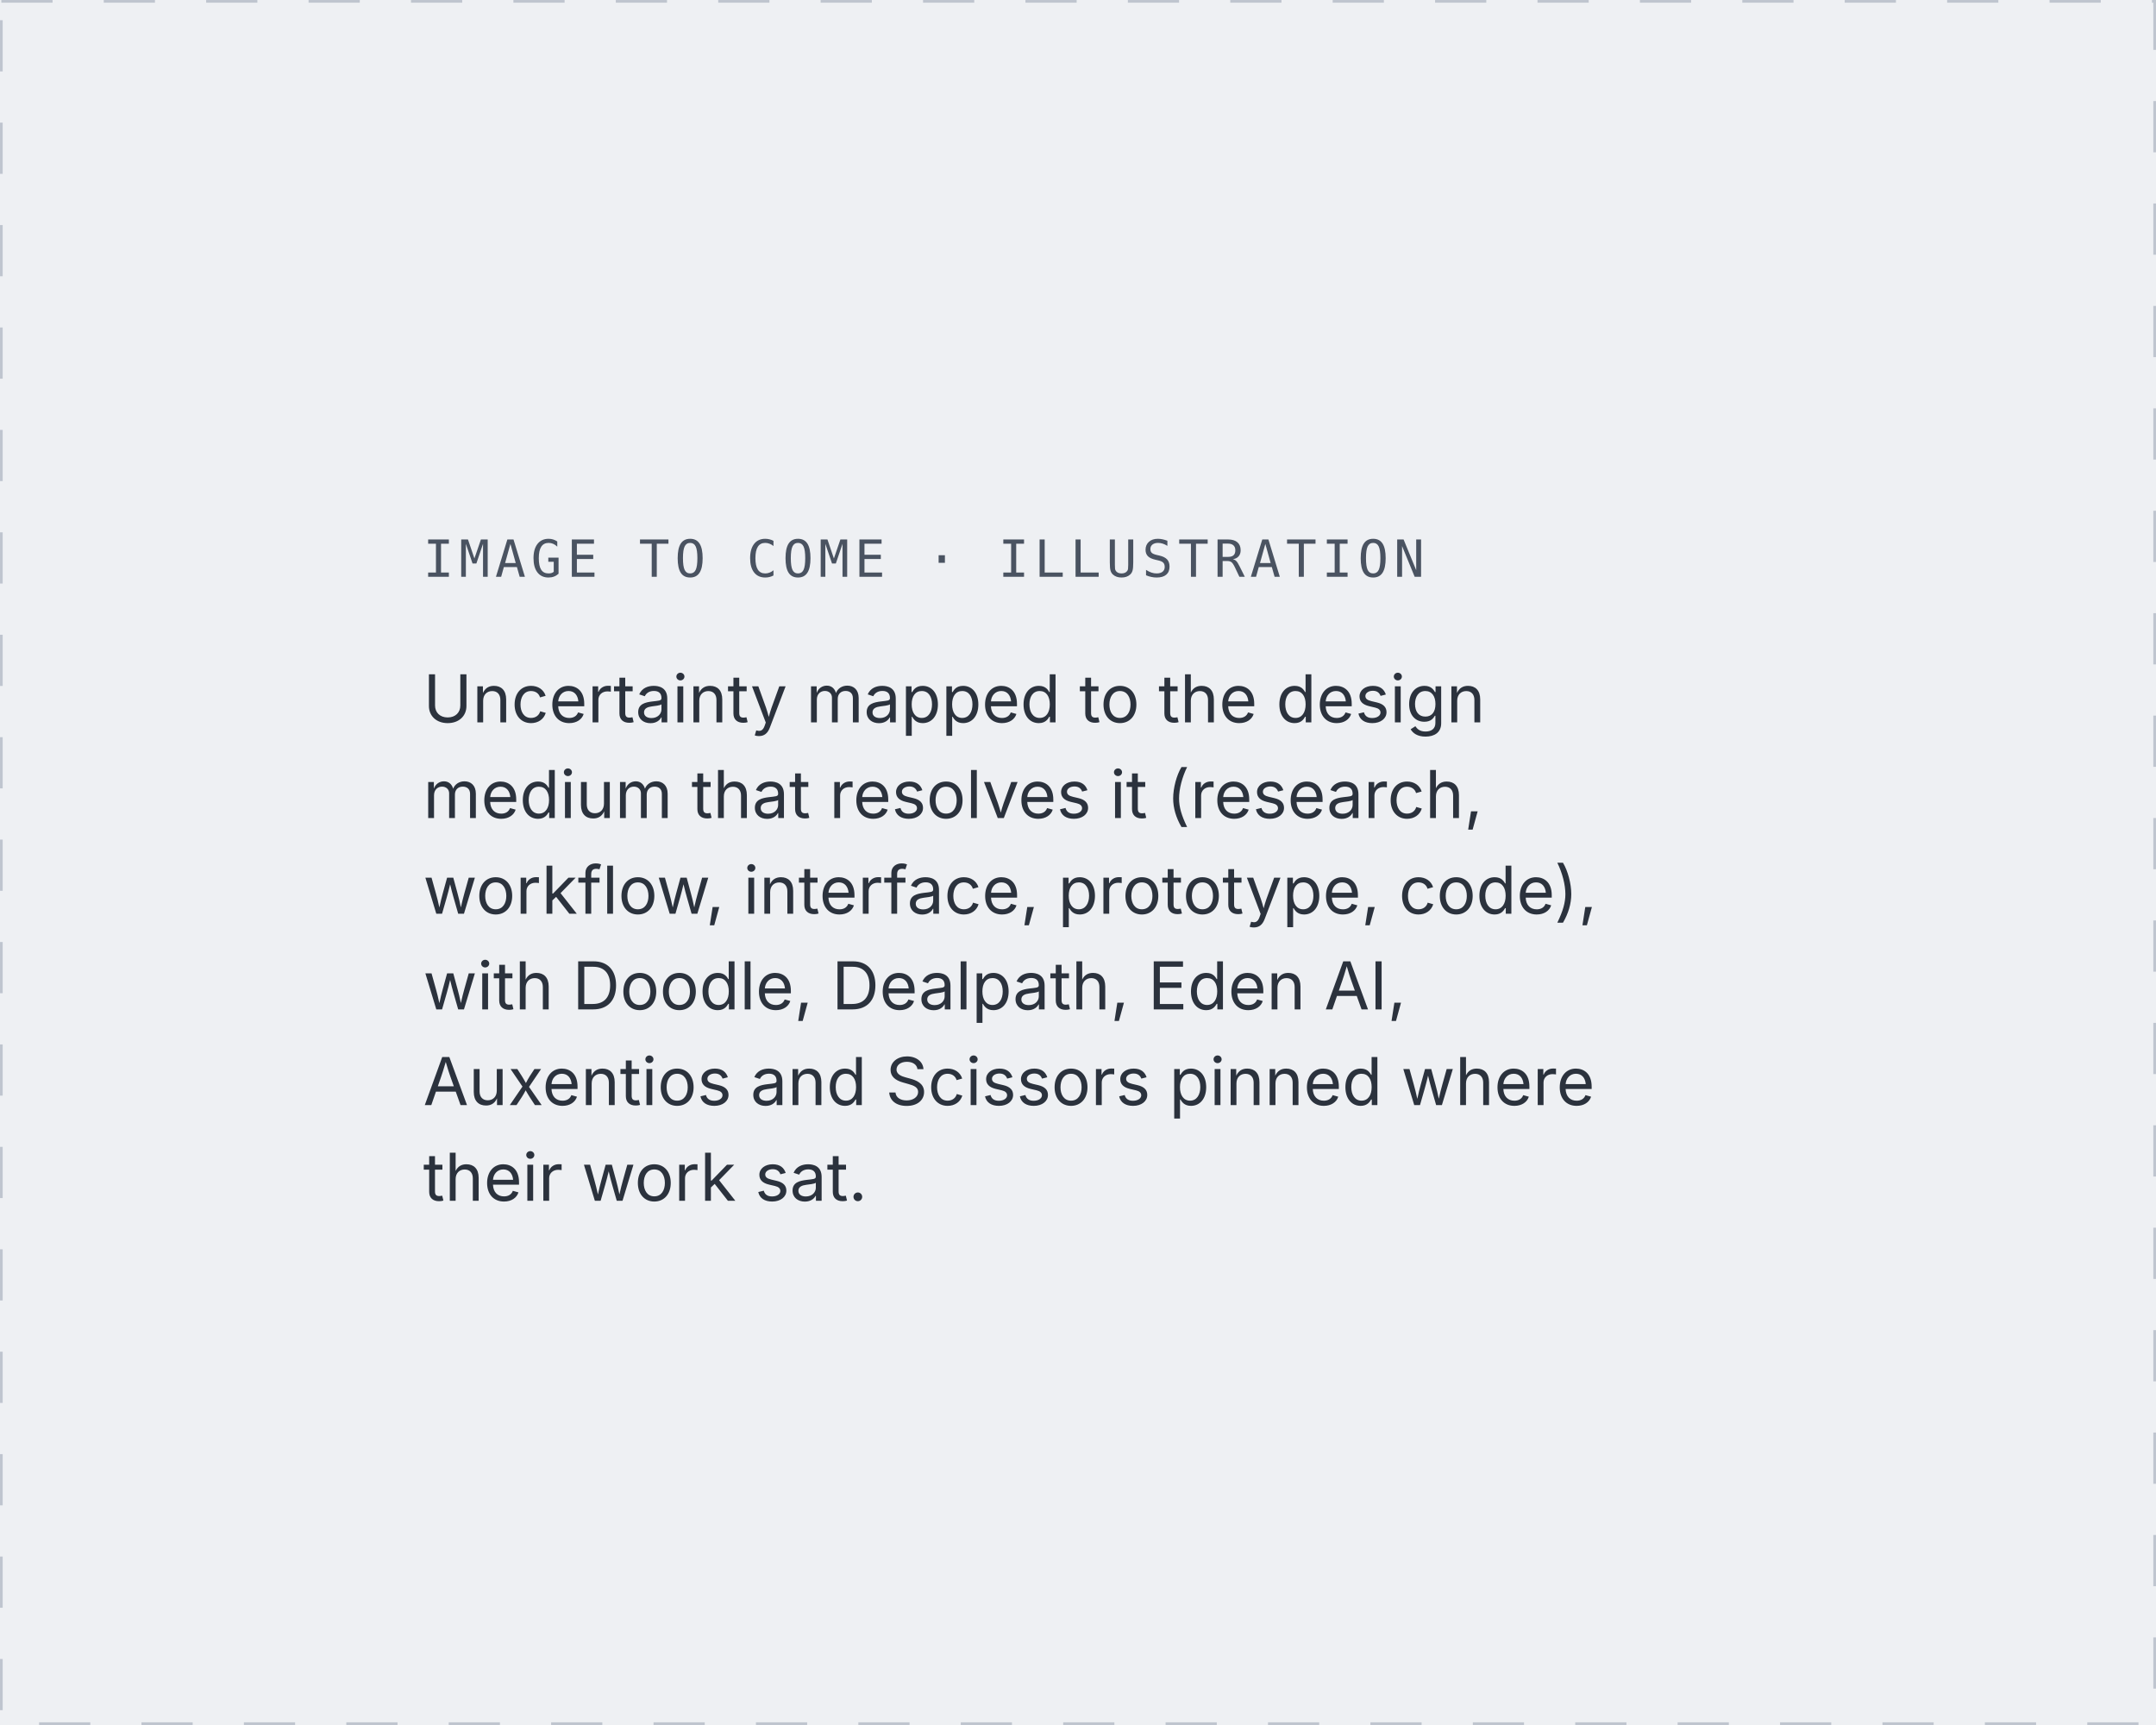
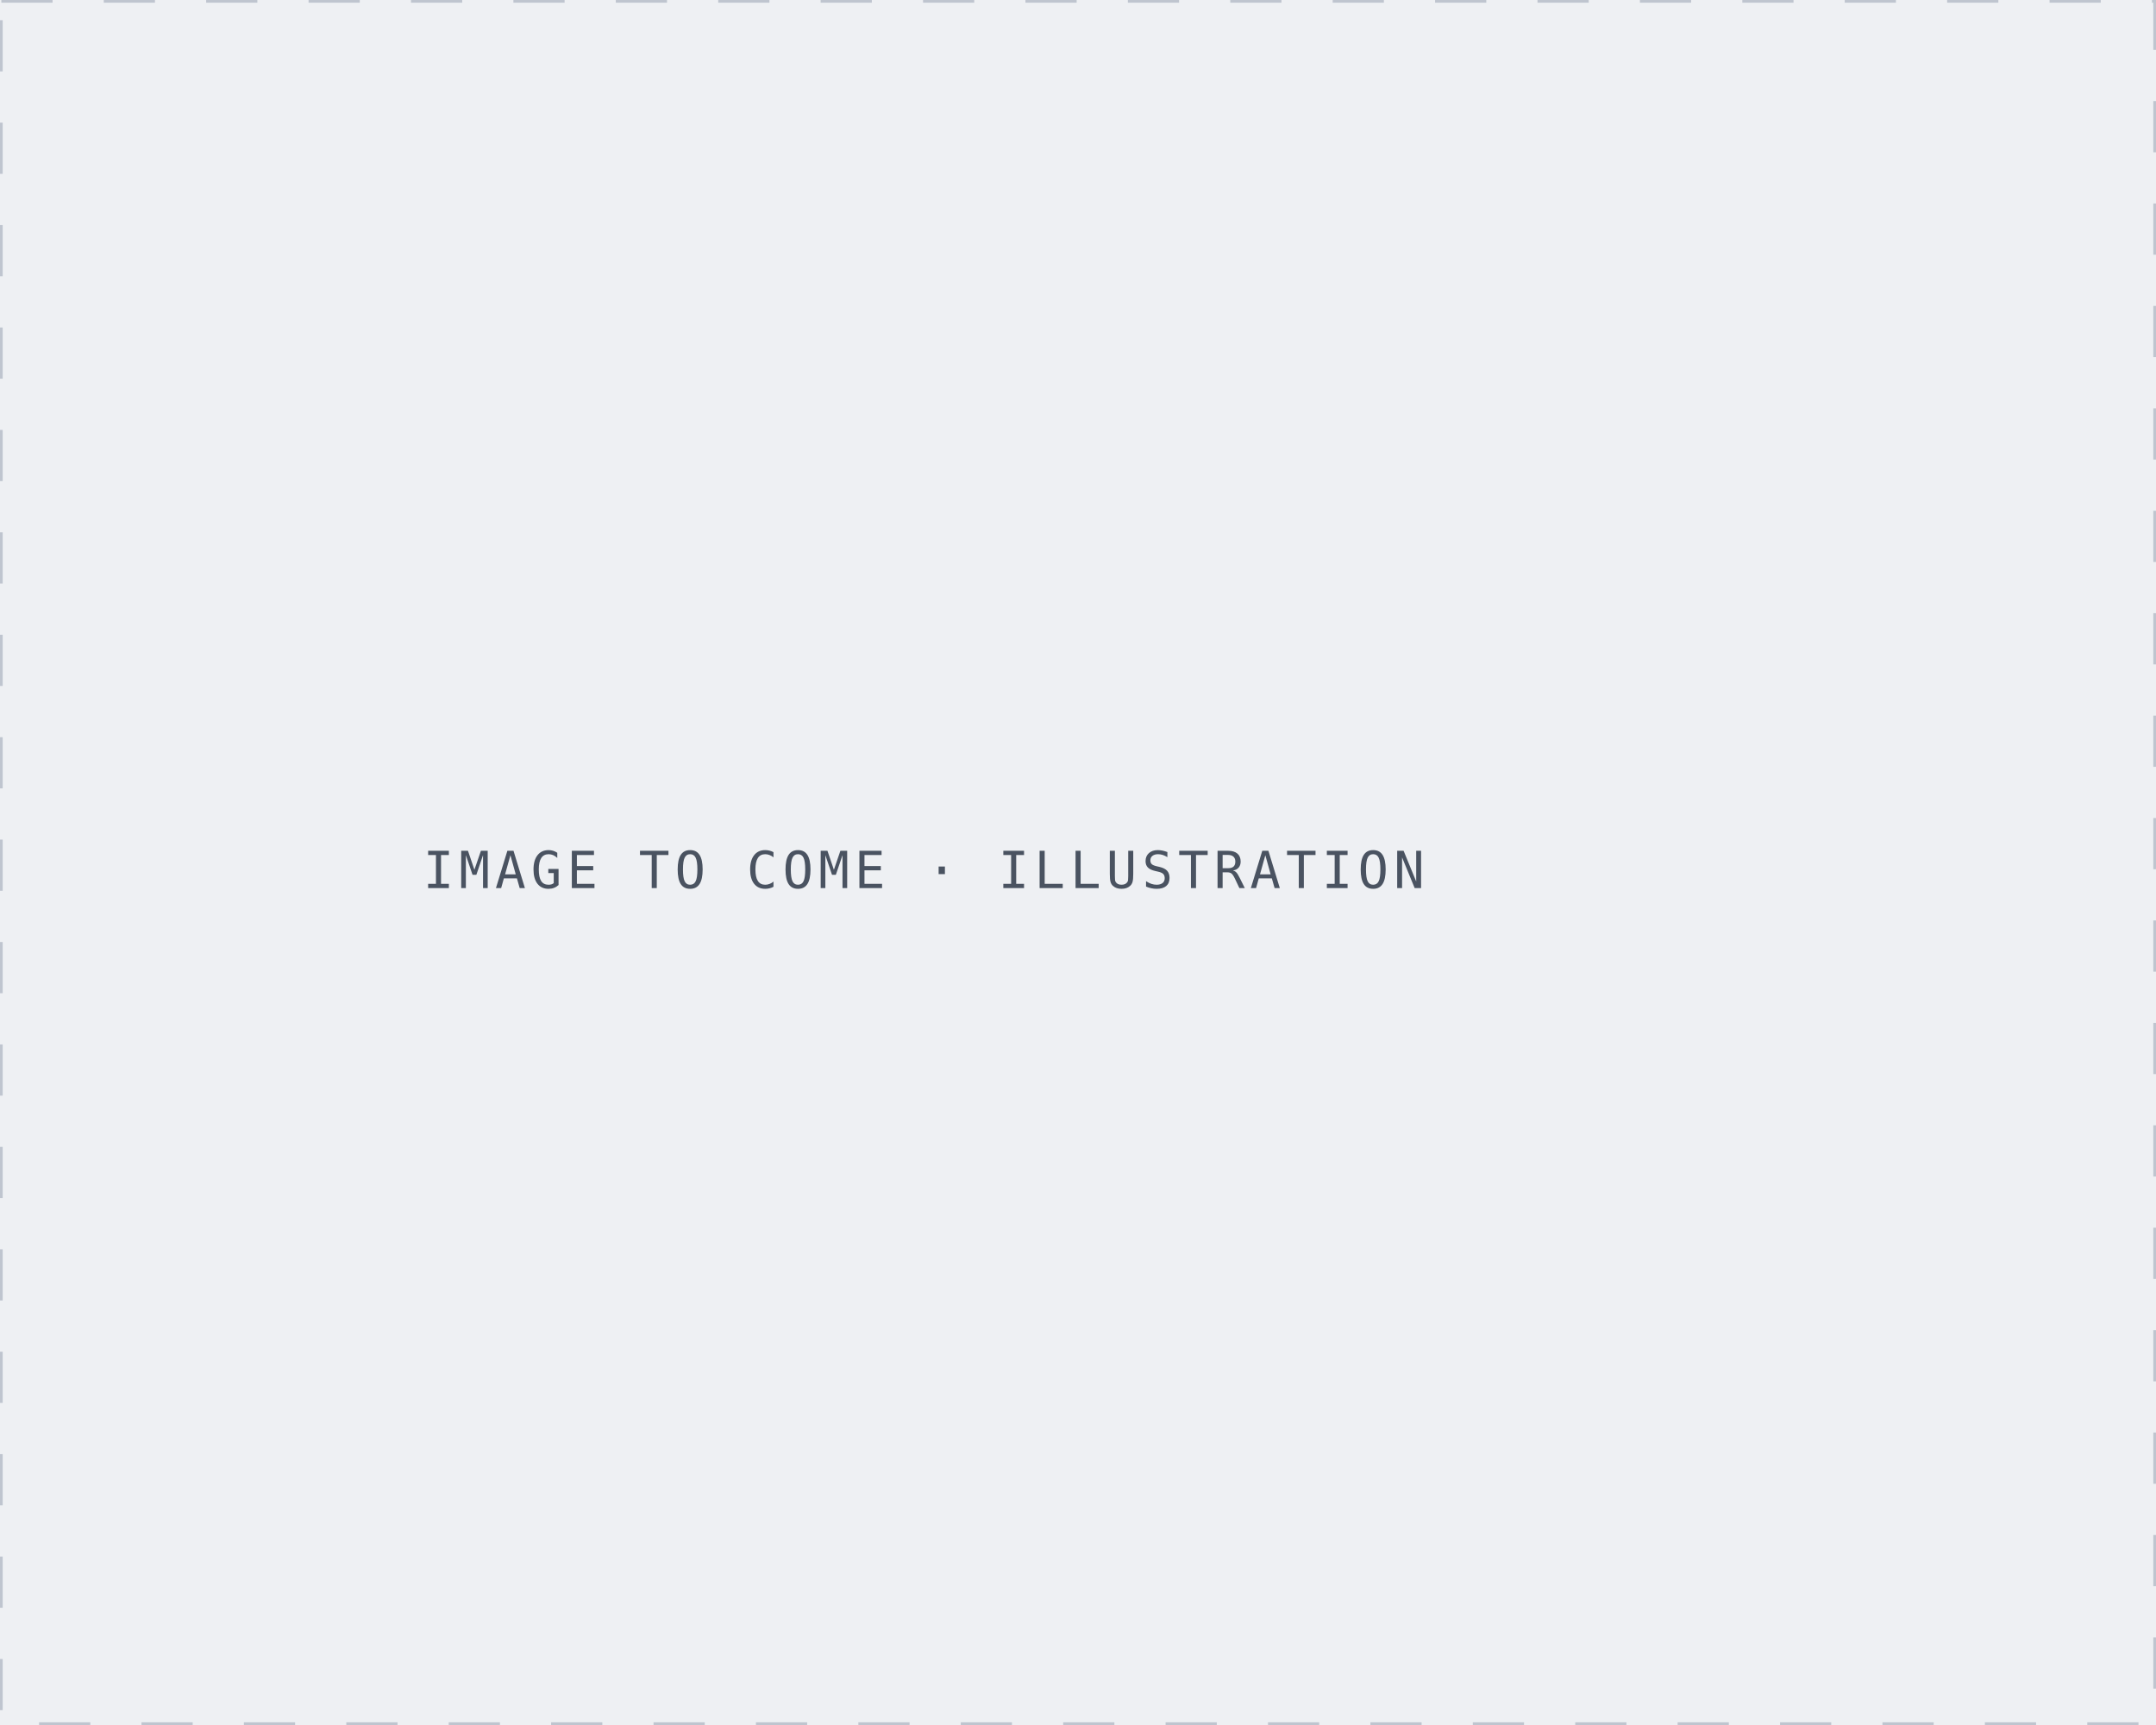
<svg xmlns="http://www.w3.org/2000/svg" viewBox="0 0 1600 1280" width="1600" height="1280" role="img" aria-label="Image to come · illustration">
  <rect width="1600" height="1280" fill="#EEF0F3" />
  <rect x="1" y="1" width="1598" height="1278" fill="none" stroke="#BFC5CF" stroke-width="2" stroke-dasharray="38 38" />
-   <text x="314" y="428" font-family="ui-monospace, Menlo, Consolas, monospace" font-size="38" letter-spacing="3.8" fill="#4A5361">IMAGE TO COME · ILLUSTRATION</text>
-   <text x="314" y="536" font-family="system-ui, -apple-system, Segoe UI, sans-serif" font-size="49" fill="#2B323D">
-     <tspan x="314" dy="0">Uncertainty mapped to the design</tspan>
-     <tspan x="314" dy="71">medium that resolves it (research,</tspan>
-     <tspan x="314" dy="71">workflow, interface, prototype, code),</tspan>
-     <tspan x="314" dy="71">with Doodle, Dealpath, Eden AI,</tspan>
-     <tspan x="314" dy="71">Auxentios and Scissors pinned where</tspan>
-     <tspan x="314" dy="71">their work sat.</tspan>
-   </text>
+   <text x="314" y="659" font-family="ui-monospace, Menlo, Consolas, monospace" font-size="38" letter-spacing="3.8" fill="#4A5361">IMAGE TO COME · ILLUSTRATION</text>
+   <text x="314" y="767" font-family="system-ui, -apple-system, Segoe UI, sans-serif" font-size="49" fill="#2B323D" />
</svg>
